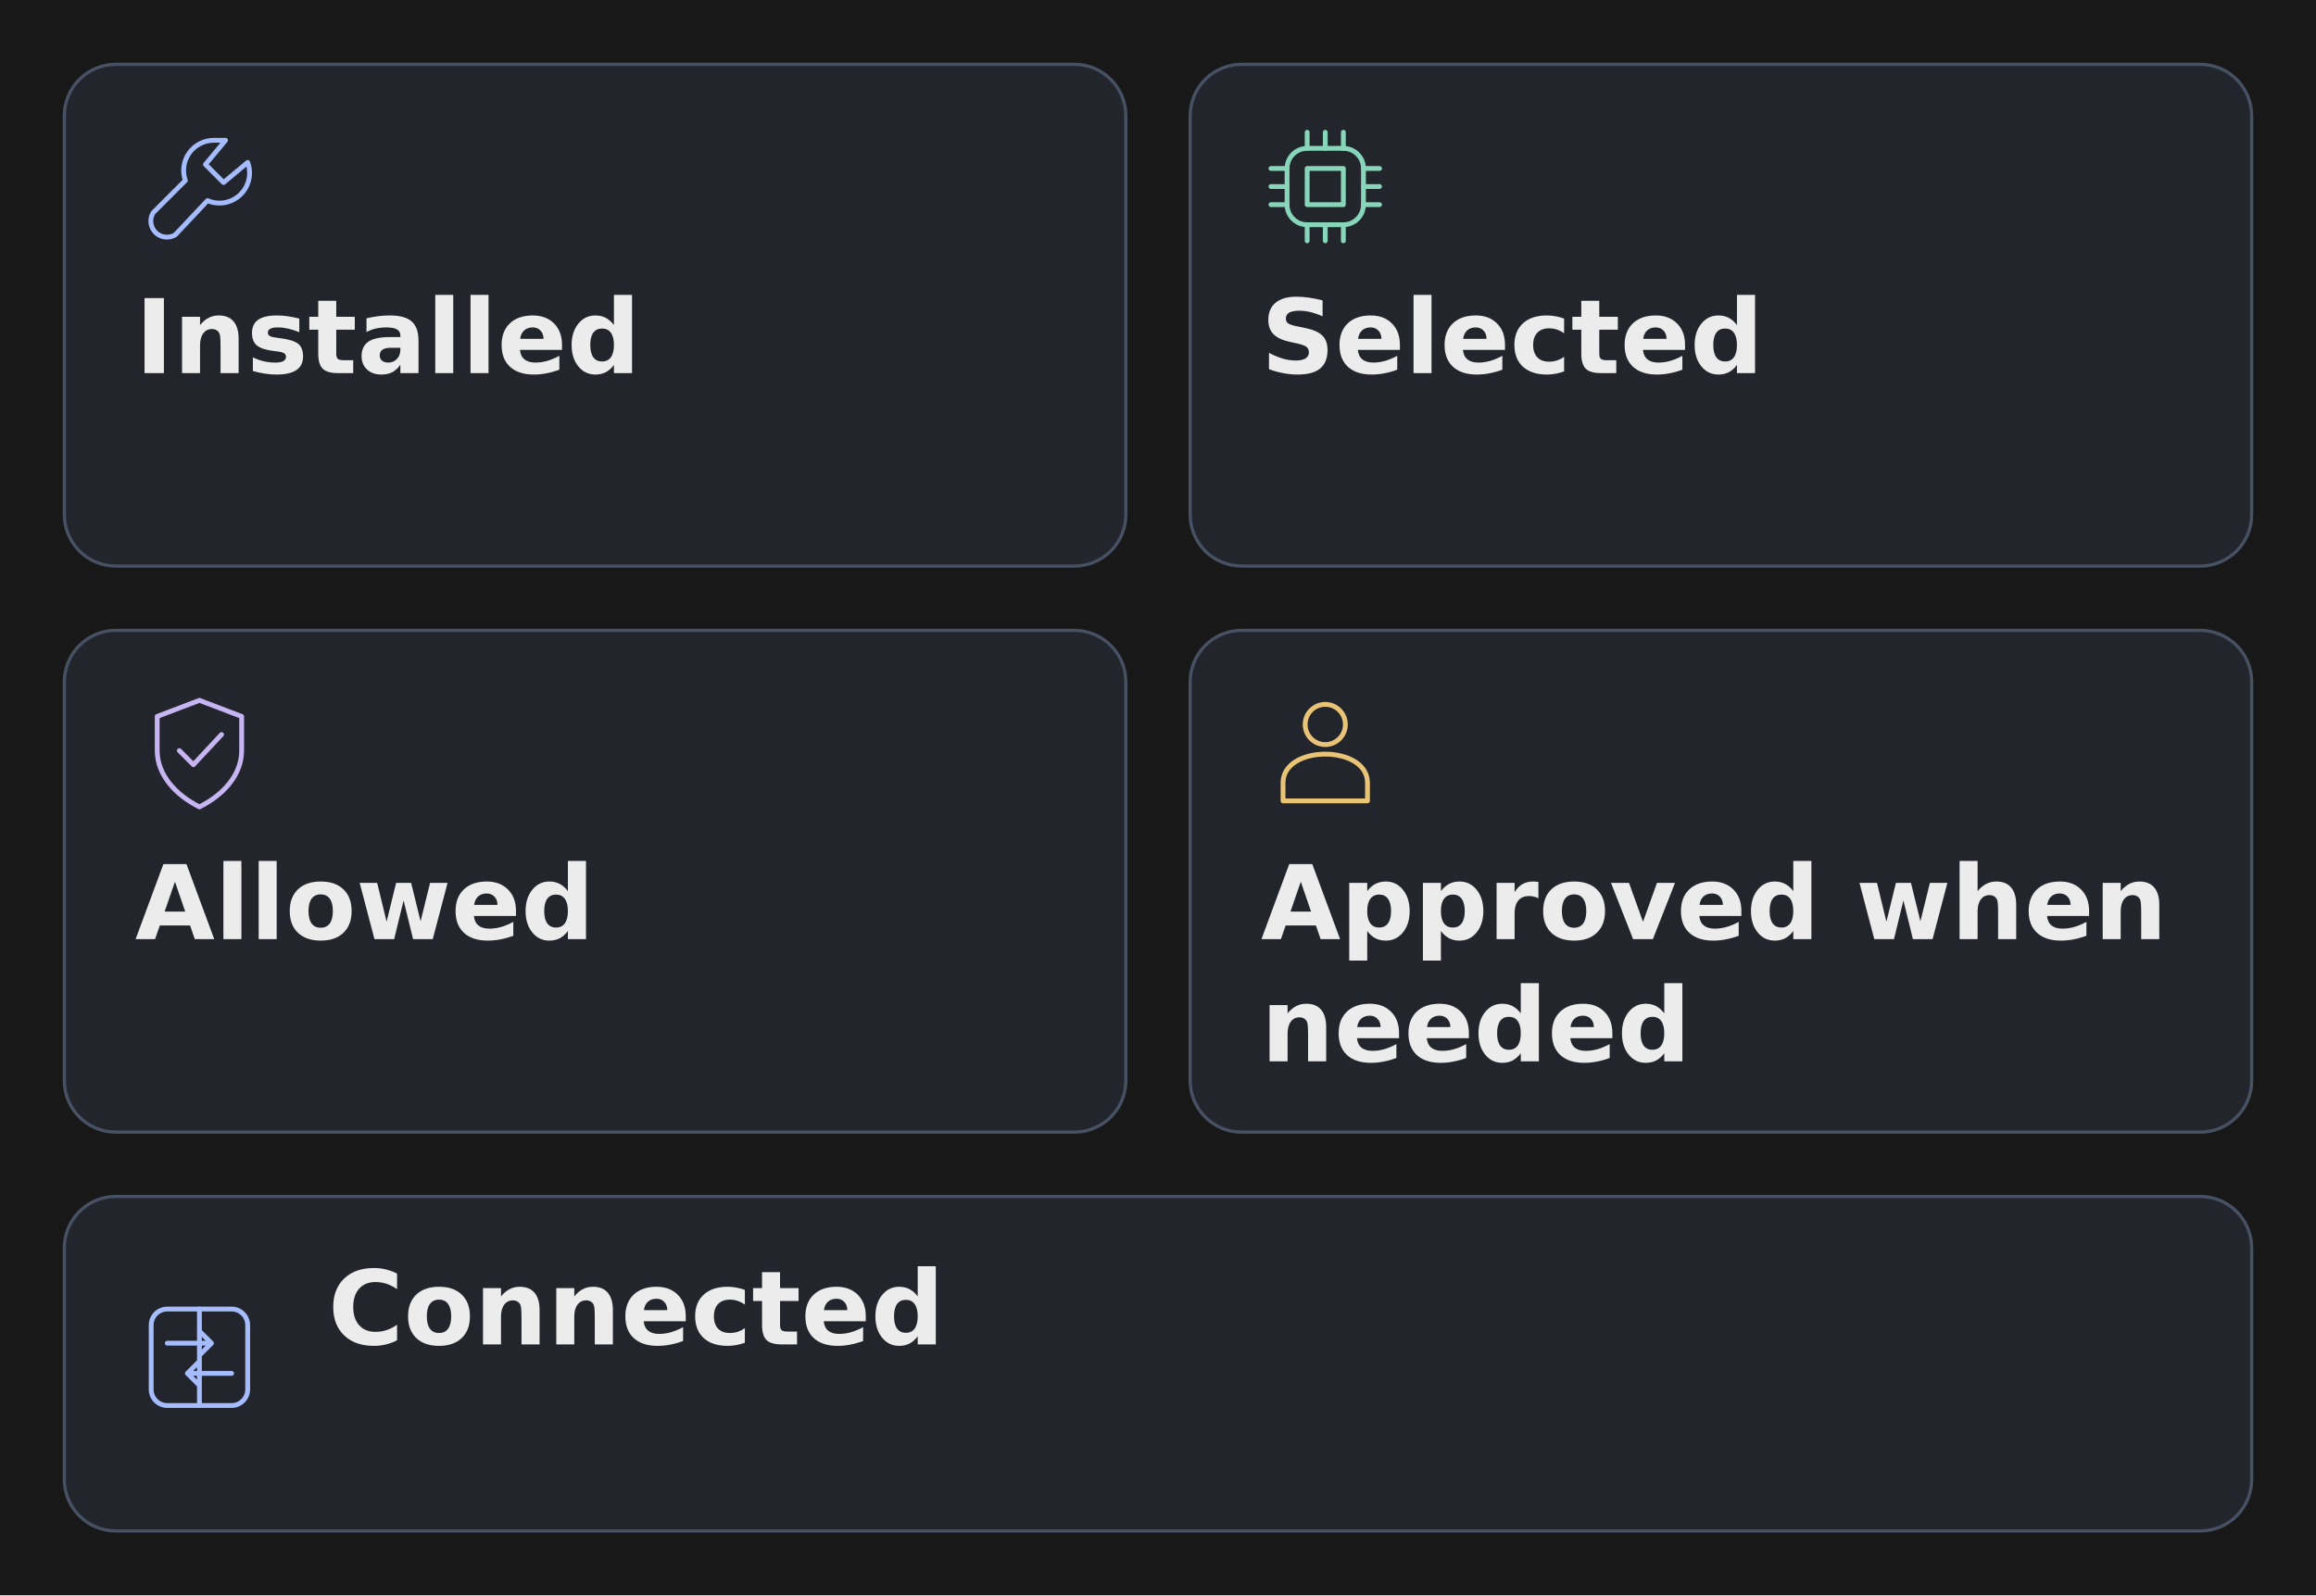
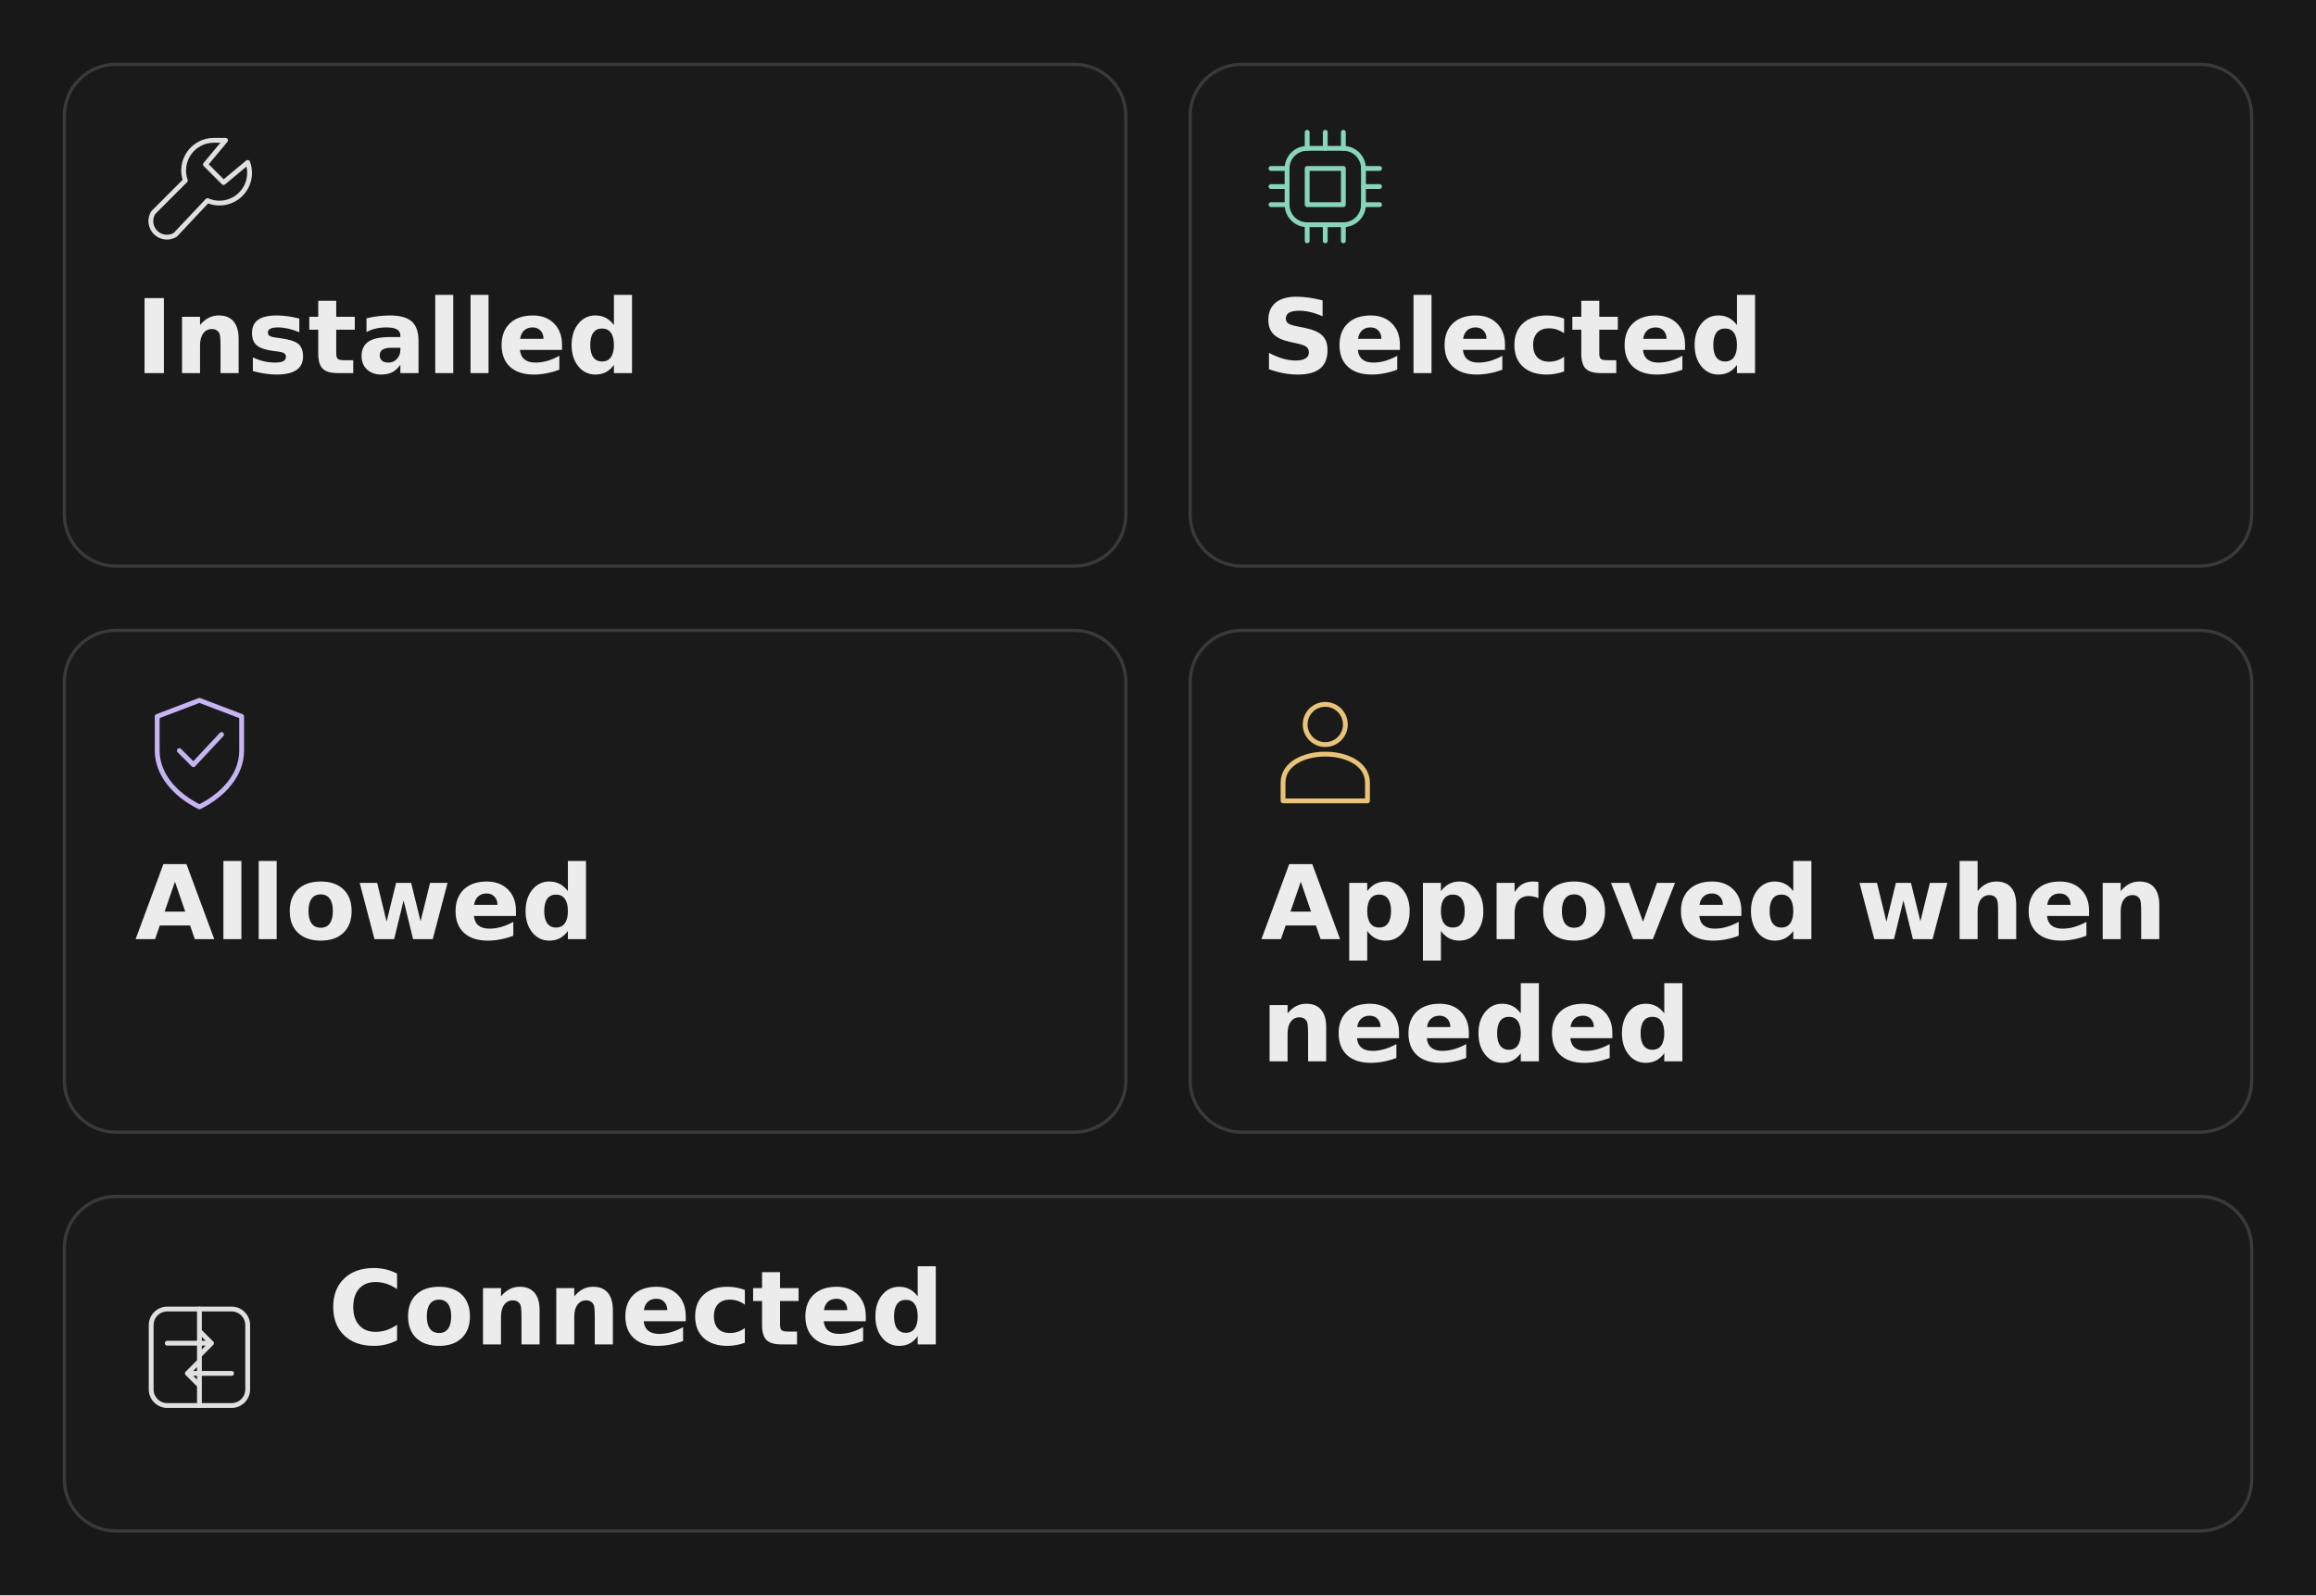
<svg xmlns="http://www.w3.org/2000/svg" width="720" height="496" viewBox="0 0 720 496" role="img" aria-labelledby="title desc" lang="en">
  <defs>
    <marker id="arrow-blue" markerWidth="9" markerHeight="9" refX="7.6" refY="4.5" orient="auto" markerUnits="userSpaceOnUse">
-       <path d="M0,0 L9,4.5 L0,9 Z" fill="#A5BDFF" />
+       <path d="M0,0 L9,4.5 L0,9 Z" fill="#E0E0E0" />
    </marker>
    <marker id="arrow-teal" markerWidth="9" markerHeight="9" refX="7.6" refY="4.5" orient="auto" markerUnits="userSpaceOnUse">
      <path d="M0,0 L9,4.5 L0,9 Z" fill="#88D6BA" />
    </marker>
    <marker id="arrow-violet" markerWidth="9" markerHeight="9" refX="7.6" refY="4.5" orient="auto" markerUnits="userSpaceOnUse">
      <path d="M0,0 L9,4.5 L0,9 Z" fill="#C6B5F2" />
    </marker>
    <marker id="arrow-amber" markerWidth="9" markerHeight="9" refX="7.6" refY="4.5" orient="auto" markerUnits="userSpaceOnUse">
      <path d="M0,0 L9,4.5 L0,9 Z" fill="#E9C476" />
    </marker>
    <marker id="arrow-red" markerWidth="9" markerHeight="9" refX="7.6" refY="4.5" orient="auto" markerUnits="userSpaceOnUse">
      <path d="M0,0 L9,4.5 L0,9 Z" fill="#FFABB4" />
    </marker>
    <marker id="arrow-muted" markerWidth="9" markerHeight="9" refX="7.6" refY="4.5" orient="auto" markerUnits="userSpaceOnUse">
-       <path d="M0,0 L9,4.5 L0,9 Z" fill="#AEBBCD" />
+       <path d="M0,0 L9,4.5 L0,9 Z" fill="#A6A6A6" />
    </marker>
  </defs>
  <rect width="720" height="496" fill="#181818" />
-   <rect x="20" y="20" width="330" height="156" rx="16" fill="#22252B" stroke="#465164" />
-   <g transform="translate(42,38) scale(0.625)" fill="none" stroke="#A5BDFF" stroke-width="2.4" stroke-linecap="round" stroke-linejoin="round">
+   <rect x="20" y="20" width="330" height="156" rx="16" fill="#1A1A1A" stroke="#3A3A3A" />
+   <g transform="translate(42,38) scale(0.625)" fill="none" stroke="#E0E0E0" stroke-width="2.4" stroke-linecap="round" stroke-linejoin="round">
    <path d="M39 9a15 15 0 0 0-14 20L9 45a8 8 0 0 0 11 11l16-17a15 15 0 0 0 20-19L44 30l-9-9L45 9z" />
  </g>
  <text x="42" y="116" font-family="DejaVu Sans, Arial, sans-serif" font-size="32" font-weight="700" fill="#ECECEC">Installed</text>
-   <rect x="370" y="20" width="330" height="156" rx="16" fill="#22252B" stroke="#465164" />
+   <rect x="370" y="20" width="330" height="156" rx="16" fill="#1A1A1A" stroke="#3A3A3A" />
  <g transform="translate(392,38) scale(0.625)" fill="none" stroke="#88D6BA" stroke-width="2.4" stroke-linecap="round" stroke-linejoin="round">
    <rect x="13" y="13" width="38" height="38" rx="10" />
    <path d="M23 23h18v18H23zM23 5v8m9-8v8m9-8v8M23 51v8m9-8v8m9-8v8M5 23h8m-8 9h8m-8 9h8m38-18h8m-8 9h8m-8 9h8" />
  </g>
  <text x="392" y="116" font-family="DejaVu Sans, Arial, sans-serif" font-size="32" font-weight="700" fill="#ECECEC">Selected</text>
-   <rect x="20" y="196" width="330" height="156" rx="16" fill="#22252B" stroke="#465164" />
+   <rect x="20" y="196" width="330" height="156" rx="16" fill="#1A1A1A" stroke="#3A3A3A" />
  <g transform="translate(42,214) scale(0.625)" fill="none" stroke="#C6B5F2" stroke-width="2.4" stroke-linecap="round" stroke-linejoin="round">
    <path d="M32 6 53 14v17c0 12-9 22-21 28C20 53 11 43 11 31V14z" />
    <path d="m22 31 7 7 14-15" />
  </g>
  <text x="42" y="292" font-family="DejaVu Sans, Arial, sans-serif" font-size="32" font-weight="700" fill="#ECECEC">Allowed</text>
-   <rect x="370" y="196" width="330" height="156" rx="16" fill="#22252B" stroke="#465164" />
+   <rect x="370" y="196" width="330" height="156" rx="16" fill="#1A1A1A" stroke="#3A3A3A" />
  <g transform="translate(392,214) scale(0.625)" fill="none" stroke="#E9C476" stroke-width="2.4" stroke-linecap="round" stroke-linejoin="round">
    <circle cx="32" cy="18" r="10" />
    <path d="M11 56v-9c0-19 42-19 42 0v9z" />
  </g>
  <text x="392" y="292" font-family="DejaVu Sans, Arial, sans-serif" font-size="32" font-weight="700" fill="#ECECEC">Approved when</text>
  <text x="392" y="330" font-family="DejaVu Sans, Arial, sans-serif" font-size="32" font-weight="700" fill="#ECECEC">needed</text>
-   <rect x="20" y="372" width="680" height="104" rx="16" fill="#22252B" stroke="#465164" />
-   <g transform="translate(42,402) scale(0.625)" fill="none" stroke="#A5BDFF" stroke-width="2.4" stroke-linecap="round" stroke-linejoin="round">
+   <rect x="20" y="372" width="680" height="104" rx="16" fill="#1A1A1A" stroke="#3A3A3A" />
+   <g transform="translate(42,402) scale(0.625)" fill="none" stroke="#E0E0E0" stroke-width="2.4" stroke-linecap="round" stroke-linejoin="round">
    <rect x="8" y="8" width="48" height="48" rx="8" />
    <path d="M32 8v48M16 25h22m-6-6 6 6-6 6M48 40H26m6-6-6 6 6 6" />
  </g>
  <text x="102" y="418" font-family="DejaVu Sans, Arial, sans-serif" font-size="32" font-weight="700" fill="#ECECEC">Connected</text>
</svg>
